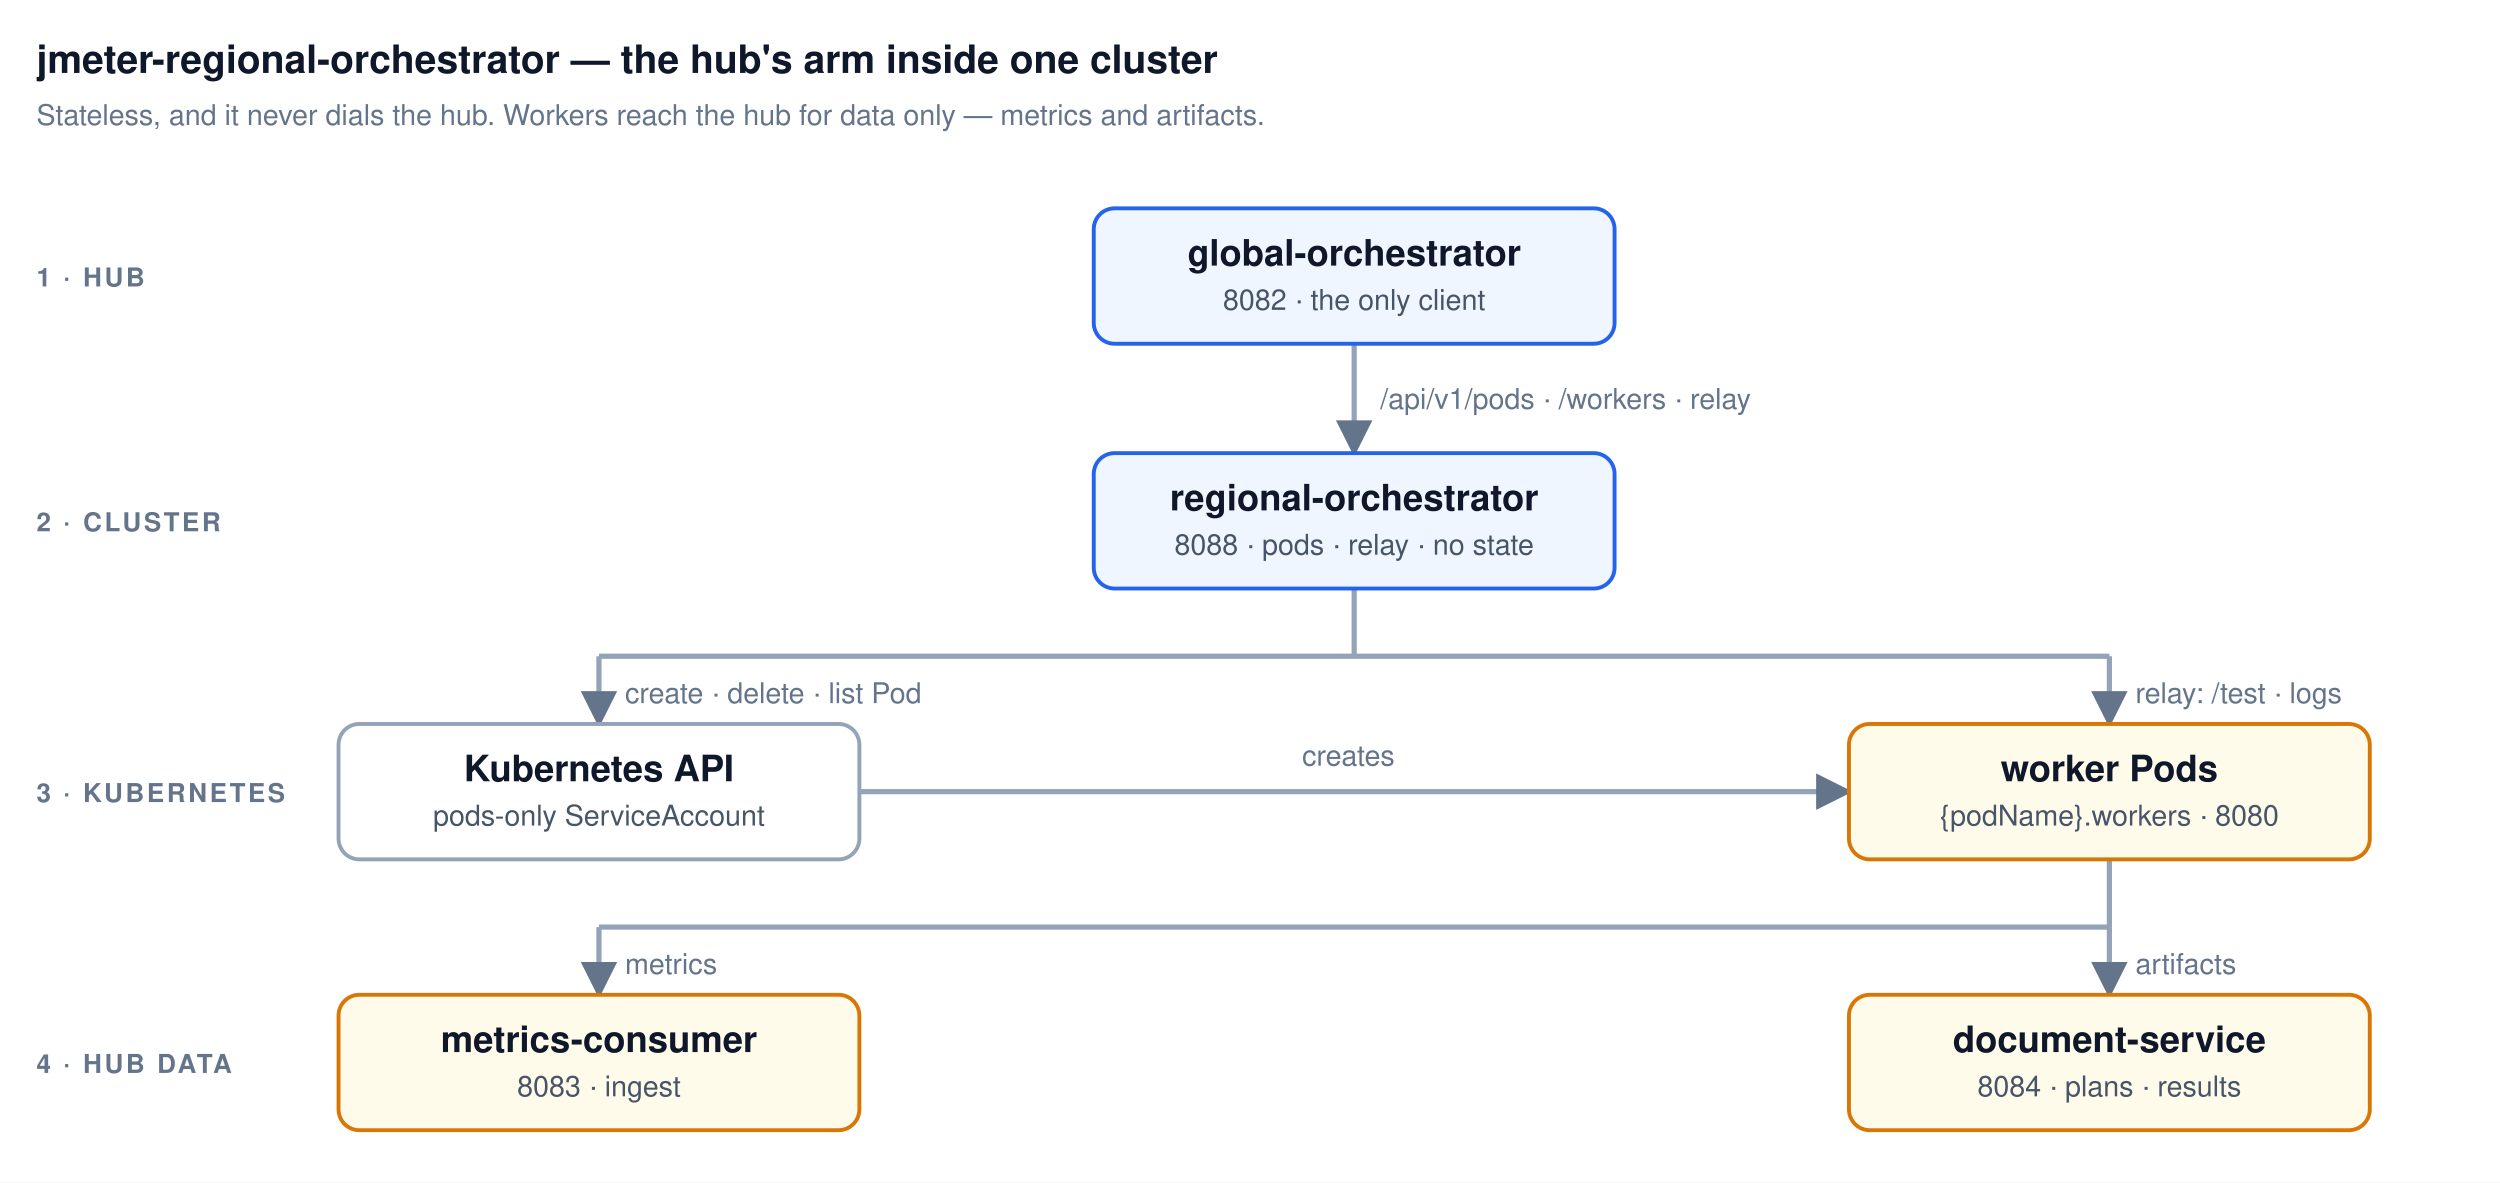
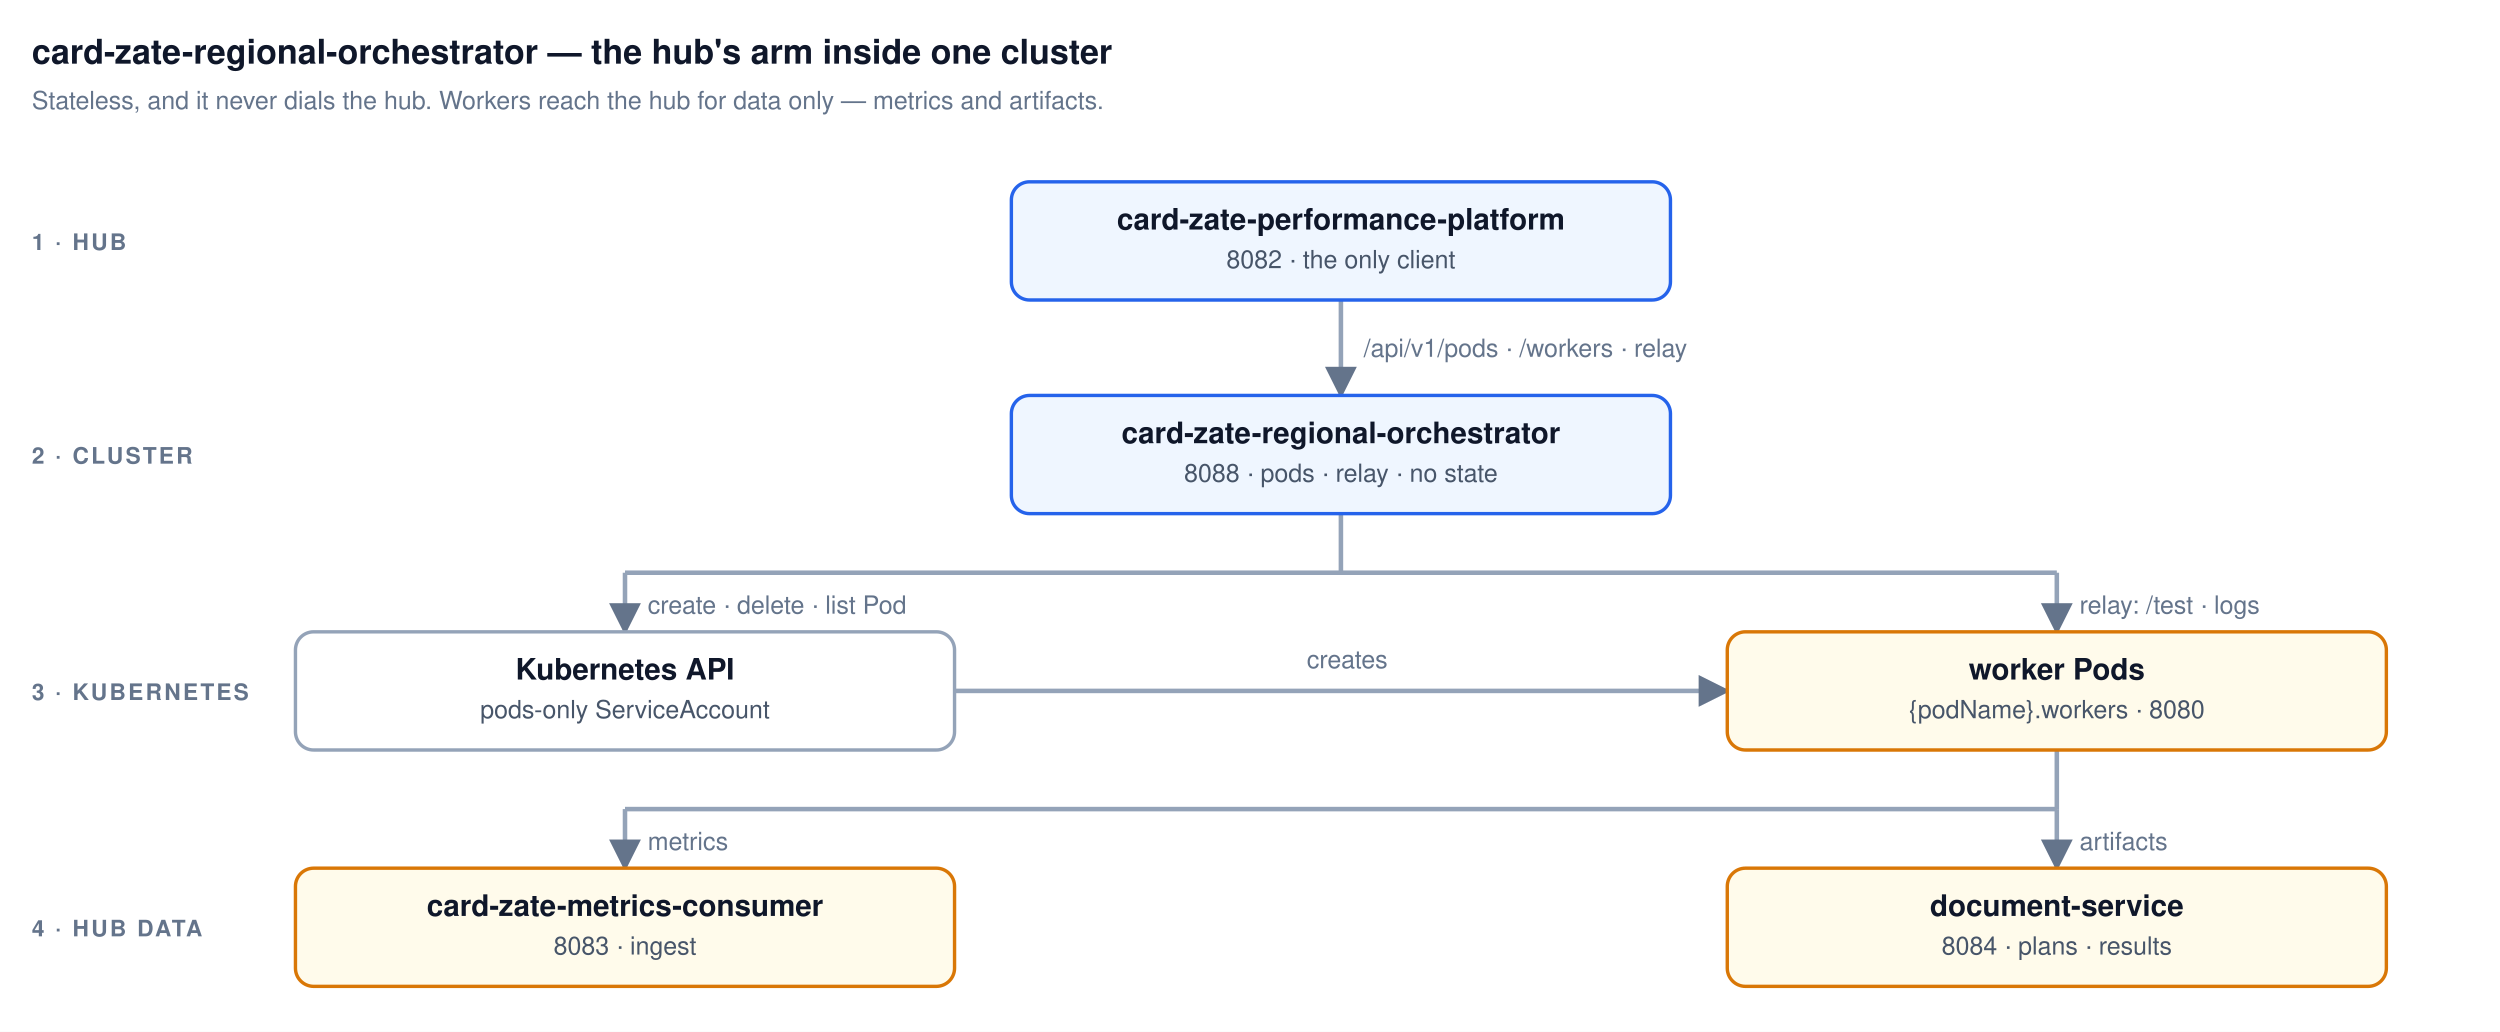
- <svg xmlns="http://www.w3.org/2000/svg" viewBox="0 0 960 454" width="960" height="454" role="img" aria-label="The regional orchestrator: the global is its only client. It creates worker Pods through the Kubernetes API and relays the hub's worker calls over a path allow-list. Workers reach the hub's data services directly, never its control plane.">
+ <svg xmlns="http://www.w3.org/2000/svg" viewBox="0 0 1100 454" width="1100" height="454" role="img" aria-label="The regional orchestrator: the performance platform is its only client. It creates worker Pods through the Kubernetes API and relays the hub's worker calls over a path allow-list. Workers reach the hub's data services directly, never its control plane.">
  <defs>
    <marker id="arrow" viewBox="0 0 10 10" refX="9" refY="5" markerWidth="7" markerHeight="7" orient="auto-start-reverse">
      <path d="M0,0 L10,5 L0,10 z" fill="#64748b" />
    </marker>
  </defs>
-   <rect x="0" y="0" width="960" height="454" fill="#ffffff" />
+   <rect x="0" y="0" width="1100" height="454" fill="#ffffff" />
  <g font-family="Segoe UI, Helvetica, Arial, sans-serif">
-     <text x="14" y="28" font-size="15" font-weight="700" fill="#0f172a">jmeter-regional-orchestrator — the hub's arm inside one cluster</text>
+     <text x="14" y="28" font-size="15" font-weight="700" fill="#0f172a">card-zate-regional-orchestrator — the hub's arm inside one cluster</text>
    <text x="14" y="48" font-size="11" fill="#64748b">Stateless, and it never dials the hub. Workers reach the hub for data only — metrics and artifacts.</text>
    <g font-size="10" font-weight="600" fill="#64748b" letter-spacing="1">
      <text x="14" y="110">1 · HUB</text>
      <text x="14" y="204">2 · CLUSTER</text>
      <text x="14" y="308">3 · KUBERNETES</text>
      <text x="14" y="412">4 · HUB DATA</text>
    </g>
    <g fill="none" stroke="#94a3b8" stroke-width="2">
-       <line x1="520" y1="132" x2="520" y2="174" marker-end="url(#arrow)" />
-       <line x1="520" y1="226" x2="520" y2="252" />
-       <line x1="230" y1="252" x2="810" y2="252" />
-       <line x1="230" y1="252" x2="230" y2="278" marker-end="url(#arrow)" />
-       <line x1="810" y1="252" x2="810" y2="278" marker-end="url(#arrow)" />
-       <line x1="330" y1="304" x2="710" y2="304" marker-end="url(#arrow)" />
-       <line x1="810" y1="330" x2="810" y2="356" />
-       <line x1="230" y1="356" x2="810" y2="356" />
-       <line x1="230" y1="356" x2="230" y2="382" marker-end="url(#arrow)" />
-       <line x1="810" y1="356" x2="810" y2="382" marker-end="url(#arrow)" />
+       <line x1="590" y1="132" x2="590" y2="174" marker-end="url(#arrow)" />
+       <line x1="590" y1="226" x2="590" y2="252" />
+       <line x1="275" y1="252" x2="905" y2="252" />
+       <line x1="275" y1="252" x2="275" y2="278" marker-end="url(#arrow)" />
+       <line x1="905" y1="252" x2="905" y2="278" marker-end="url(#arrow)" />
+       <line x1="420" y1="304" x2="760" y2="304" marker-end="url(#arrow)" />
+       <line x1="905" y1="330" x2="905" y2="356" />
+       <line x1="275" y1="356" x2="905" y2="356" />
+       <line x1="275" y1="356" x2="275" y2="382" marker-end="url(#arrow)" />
+       <line x1="905" y1="356" x2="905" y2="382" marker-end="url(#arrow)" />
    </g>
    <g font-size="11" fill="#64748b">
-       <text x="530" y="157">/api/v1/pods · /workers · relay</text>
-       <text x="240" y="270">create · delete · list Pod</text>
-       <text x="820" y="270">relay: /test · logs</text>
-       <text x="500" y="294">creates</text>
-       <text x="240" y="374">metrics</text>
-       <text x="820" y="374">artifacts</text>
+       <text x="600" y="157">/api/v1/pods · /workers · relay</text>
+       <text x="285" y="270">create · delete · list Pod</text>
+       <text x="915" y="270">relay: /test · logs</text>
+       <text x="575" y="294">creates</text>
+       <text x="285" y="374">metrics</text>
+       <text x="915" y="374">artifacts</text>
    </g>
-     <rect x="420" y="80" width="200" height="52" rx="8" fill="#eff6ff" stroke="#2563eb" stroke-width="1.5" />
-     <text x="520" y="102" text-anchor="middle" font-size="14" font-weight="600" fill="#0f172a">global-orchestrator</text>
-     <text x="520" y="119" text-anchor="middle" font-size="11" fill="#475569">8082 · the only client</text>
-     <rect x="420" y="174" width="200" height="52" rx="8" fill="#eff6ff" stroke="#2563eb" stroke-width="1.5" />
-     <text x="520" y="196" text-anchor="middle" font-size="14" font-weight="600" fill="#0f172a">regional-orchestrator</text>
-     <text x="520" y="213" text-anchor="middle" font-size="11" fill="#475569">8088 · pods · relay · no state</text>
-     <rect x="130" y="278" width="200" height="52" rx="8" fill="#ffffff" stroke="#94a3b8" stroke-width="1.5" />
-     <text x="230" y="300" text-anchor="middle" font-size="14" font-weight="600" fill="#0f172a">Kubernetes API</text>
-     <text x="230" y="317" text-anchor="middle" font-size="11" fill="#475569">pods-only ServiceAccount</text>
-     <rect x="710" y="278" width="200" height="52" rx="8" fill="#fffbeb" stroke="#d97706" stroke-width="1.5" />
-     <text x="810" y="300" text-anchor="middle" font-size="14" font-weight="600" fill="#0f172a">worker Pods</text>
-     <text x="810" y="317" text-anchor="middle" font-size="11" fill="#475569">{podName}.workers · 8080</text>
-     <rect x="130" y="382" width="200" height="52" rx="8" fill="#fffbeb" stroke="#d97706" stroke-width="1.5" />
-     <text x="230" y="404" text-anchor="middle" font-size="14" font-weight="600" fill="#0f172a">metrics-consumer</text>
-     <text x="230" y="421" text-anchor="middle" font-size="11" fill="#475569">8083 · ingest</text>
-     <rect x="710" y="382" width="200" height="52" rx="8" fill="#fffbeb" stroke="#d97706" stroke-width="1.5" />
-     <text x="810" y="404" text-anchor="middle" font-size="14" font-weight="600" fill="#0f172a">document-service</text>
-     <text x="810" y="421" text-anchor="middle" font-size="11" fill="#475569">8084 · plans · results</text>
+     <rect x="445" y="80" width="290" height="52" rx="8" fill="#eff6ff" stroke="#2563eb" stroke-width="1.5" />
+     <text x="590" y="101" text-anchor="middle" font-size="13" font-weight="600" fill="#0f172a">card-zate-performance-platform</text>
+     <text x="590" y="118" text-anchor="middle" font-size="11" fill="#475569">8082 · the only client</text>
+     <rect x="445" y="174" width="290" height="52" rx="8" fill="#eff6ff" stroke="#2563eb" stroke-width="1.5" />
+     <text x="590" y="195" text-anchor="middle" font-size="13" font-weight="600" fill="#0f172a">card-zate-regional-orchestrator</text>
+     <text x="590" y="212" text-anchor="middle" font-size="11" fill="#475569">8088 · pods · relay · no state</text>
+     <rect x="130" y="278" width="290" height="52" rx="8" fill="#ffffff" stroke="#94a3b8" stroke-width="1.5" />
+     <text x="275" y="299" text-anchor="middle" font-size="13" font-weight="600" fill="#0f172a">Kubernetes API</text>
+     <text x="275" y="316" text-anchor="middle" font-size="11" fill="#475569">pods-only ServiceAccount</text>
+     <rect x="760" y="278" width="290" height="52" rx="8" fill="#fffbeb" stroke="#d97706" stroke-width="1.5" />
+     <text x="905" y="299" text-anchor="middle" font-size="13" font-weight="600" fill="#0f172a">worker Pods</text>
+     <text x="905" y="316" text-anchor="middle" font-size="11" fill="#475569">{podName}.workers · 8080</text>
+     <rect x="130" y="382" width="290" height="52" rx="8" fill="#fffbeb" stroke="#d97706" stroke-width="1.5" />
+     <text x="275" y="403" text-anchor="middle" font-size="13" font-weight="600" fill="#0f172a">card-zate-metrics-consumer</text>
+     <text x="275" y="420" text-anchor="middle" font-size="11" fill="#475569">8083 · ingest</text>
+     <rect x="760" y="382" width="290" height="52" rx="8" fill="#fffbeb" stroke="#d97706" stroke-width="1.5" />
+     <text x="905" y="403" text-anchor="middle" font-size="13" font-weight="600" fill="#0f172a">document-service</text>
+     <text x="905" y="420" text-anchor="middle" font-size="11" fill="#475569">8084 · plans · results</text>
  </g>
</svg>
